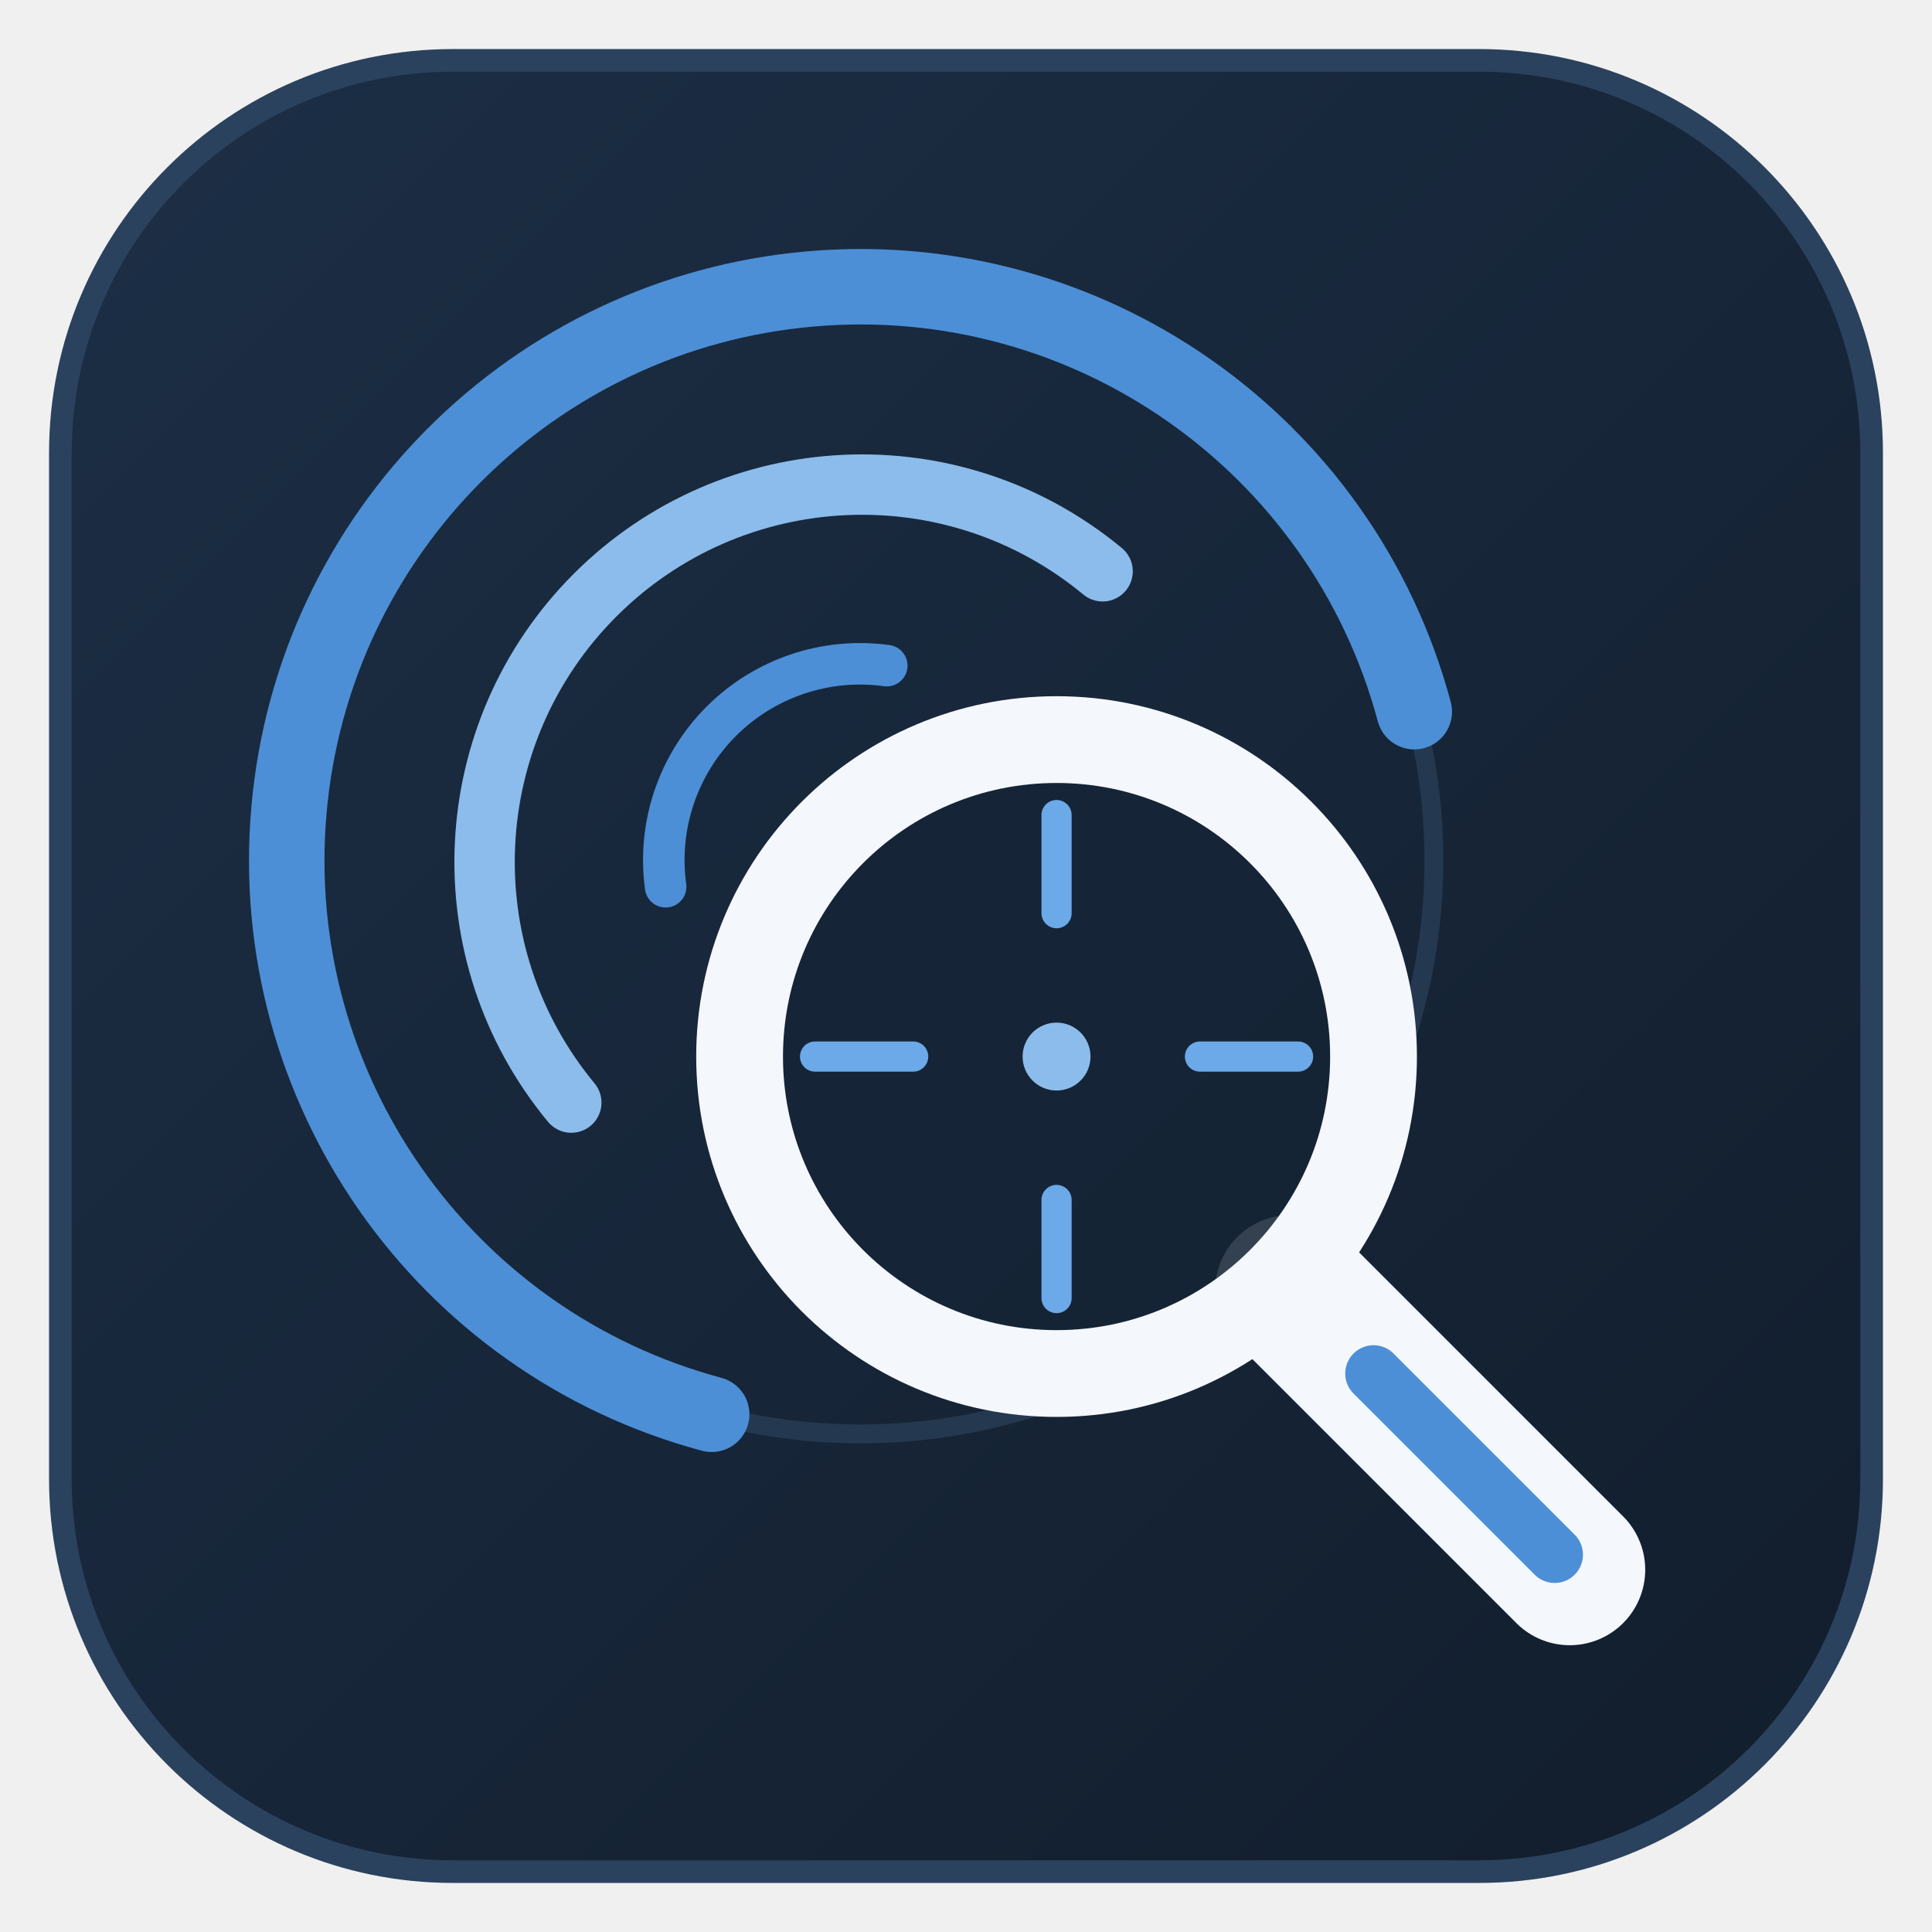
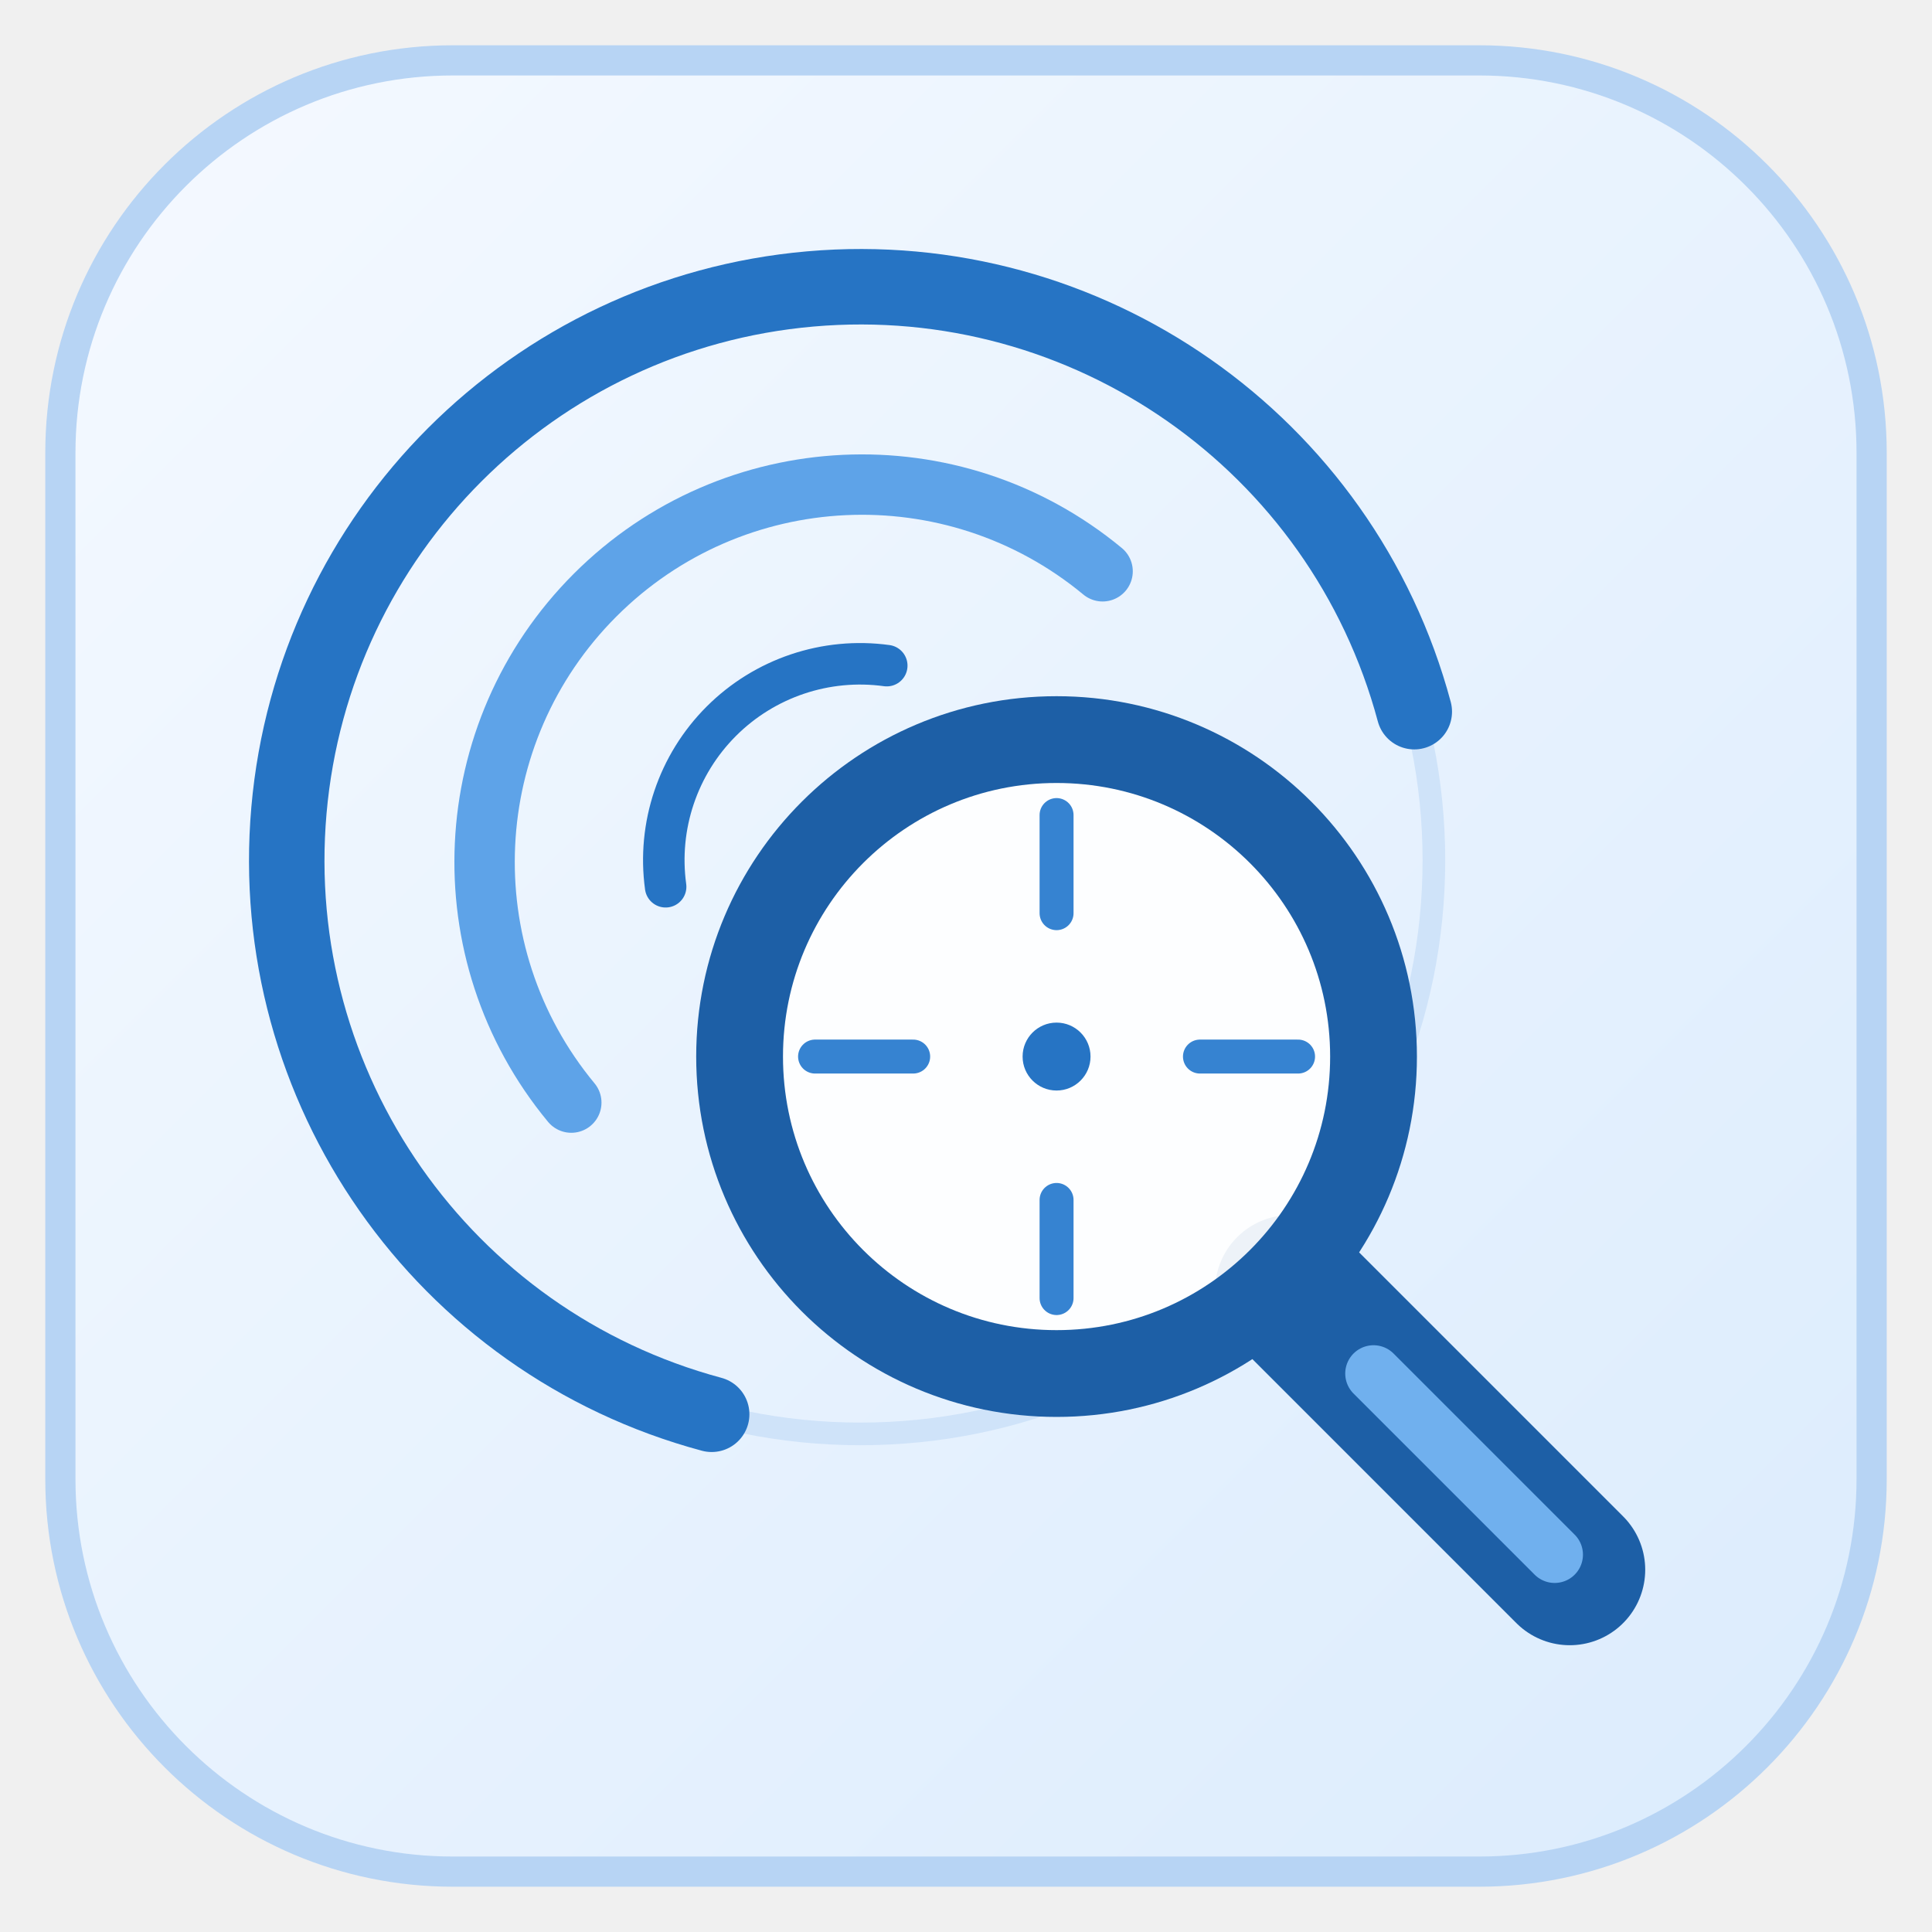
<svg xmlns="http://www.w3.org/2000/svg" width="256" height="256" viewBox="0 0 256 256">
  <defs>
    <linearGradient id="bg" x1="16" y1="16" x2="240" y2="240" gradientUnits="userSpaceOnUse">
-       <stop offset="0%" stop-color="#1C2E45" />
-       <stop offset="100%" stop-color="#121E2D" />
+       <stop offset="0%" stop-color="#F4F9FF" />
+       <stop offset="100%" stop-color="#DCECFD" />
    </linearGradient>
  </defs>
-   <rect x="8" y="8" width="240" height="240" rx="52" fill="url(#bg)" stroke="#2B425E" stroke-width="3" />
-   <circle cx="114" cy="114" r="76" fill="none" stroke="#243850" stroke-width="2.5" />
-   <path d="M94.3 187.4 A76 76 0 1 1 187.4 94.3" fill="none" stroke="#4C8FD6" stroke-width="10" stroke-linecap="round" />
-   <path d="M75.7 146.1 A50 50 0 0 1 146.1 75.7" fill="none" stroke="#8CBCEB" stroke-width="8" stroke-linecap="round" />
-   <path d="M88.2 117.5 A26 26 0 0 1 117.5 88.2" fill="none" stroke="#4C8FD6" stroke-width="5.5" stroke-linecap="round" />
-   <path d="M171 171 L208 208" fill="none" stroke="#F4F7FB" stroke-width="20" stroke-linecap="round" />
-   <path d="M182 182 L206 206" fill="none" stroke="#4C8FD6" stroke-width="7.5" stroke-linecap="round" />
-   <circle cx="140" cy="140" r="42" fill="#162436" fill-opacity="0.86" />
-   <path d="M140 108v13M140 159v13M108 140h13M159 140h13" fill="none" stroke="#6BA9E8" stroke-width="4" stroke-linecap="round" />
-   <circle cx="140" cy="140" r="4.5" fill="#8CBCEB" />
-   <circle cx="140" cy="140" r="42" fill="none" stroke="#F4F7FB" stroke-width="11.5" />
+   <rect x="8" y="8" width="240" height="240" rx="52" fill="url(#bg)" stroke="#B7D4F4" stroke-width="4" />
+   <circle cx="114" cy="114" r="76" fill="none" stroke="#CFE3F9" stroke-width="3" />
+   <path d="M94.3 187.4 A76 76 0 1 1 187.4 94.3" fill="none" stroke="#2674C4" stroke-width="10" stroke-linecap="round" />
+   <path d="M75.7 146.1 A50 50 0 0 1 146.1 75.7" fill="none" stroke="#5EA3E8" stroke-width="8" stroke-linecap="round" />
+   <path d="M88.2 117.5 A26 26 0 0 1 117.5 88.2" fill="none" stroke="#2674C4" stroke-width="5.5" stroke-linecap="round" />
+   <path d="M171 171 L208 208" fill="none" stroke="#1D5FA6" stroke-width="20" stroke-linecap="round" />
+   <path d="M182 182 L206 206" fill="none" stroke="#70B0EE" stroke-width="7.5" stroke-linecap="round" />
+   <circle cx="140" cy="140" r="42" fill="#FFFFFF" fill-opacity="0.92" />
+   <path d="M140 108v13M140 159v13M108 140h13M159 140h13" fill="none" stroke="#3683D1" stroke-width="4.5" stroke-linecap="round" />
+   <circle cx="140" cy="140" r="4.5" fill="#2674C4" />
+   <circle cx="140" cy="140" r="42" fill="none" stroke="#1D5FA6" stroke-width="11.5" />
</svg>
